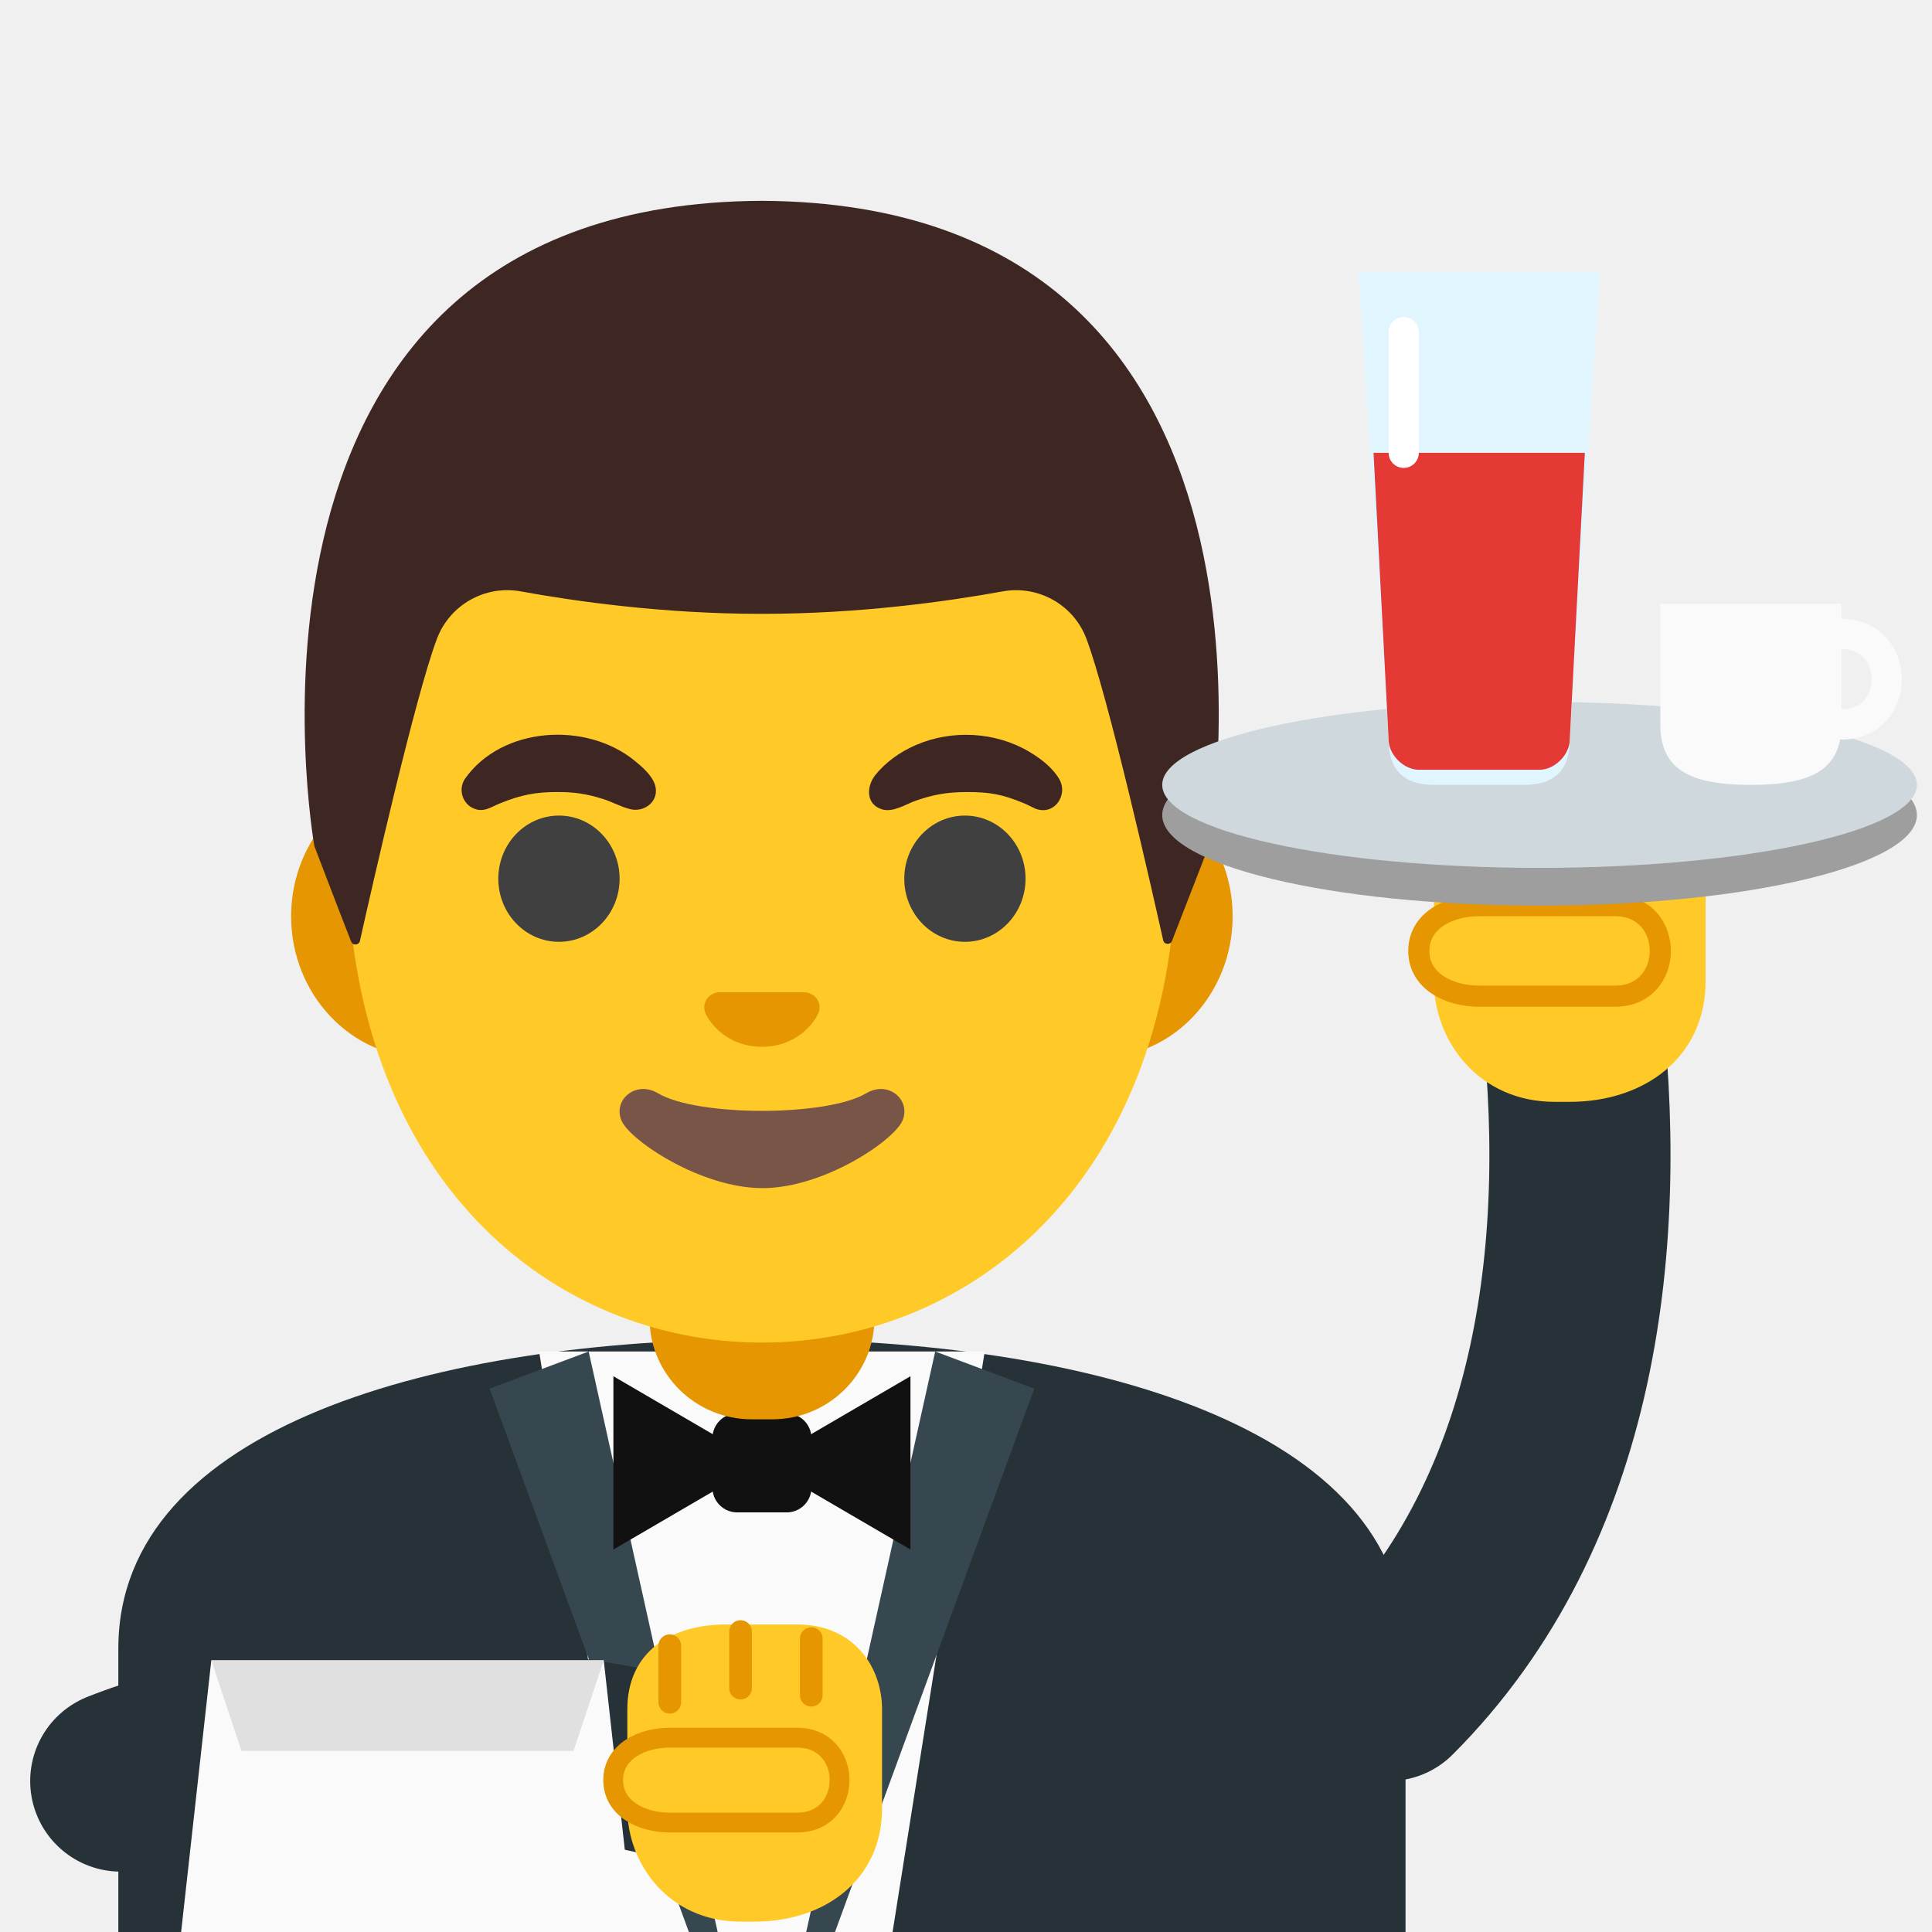
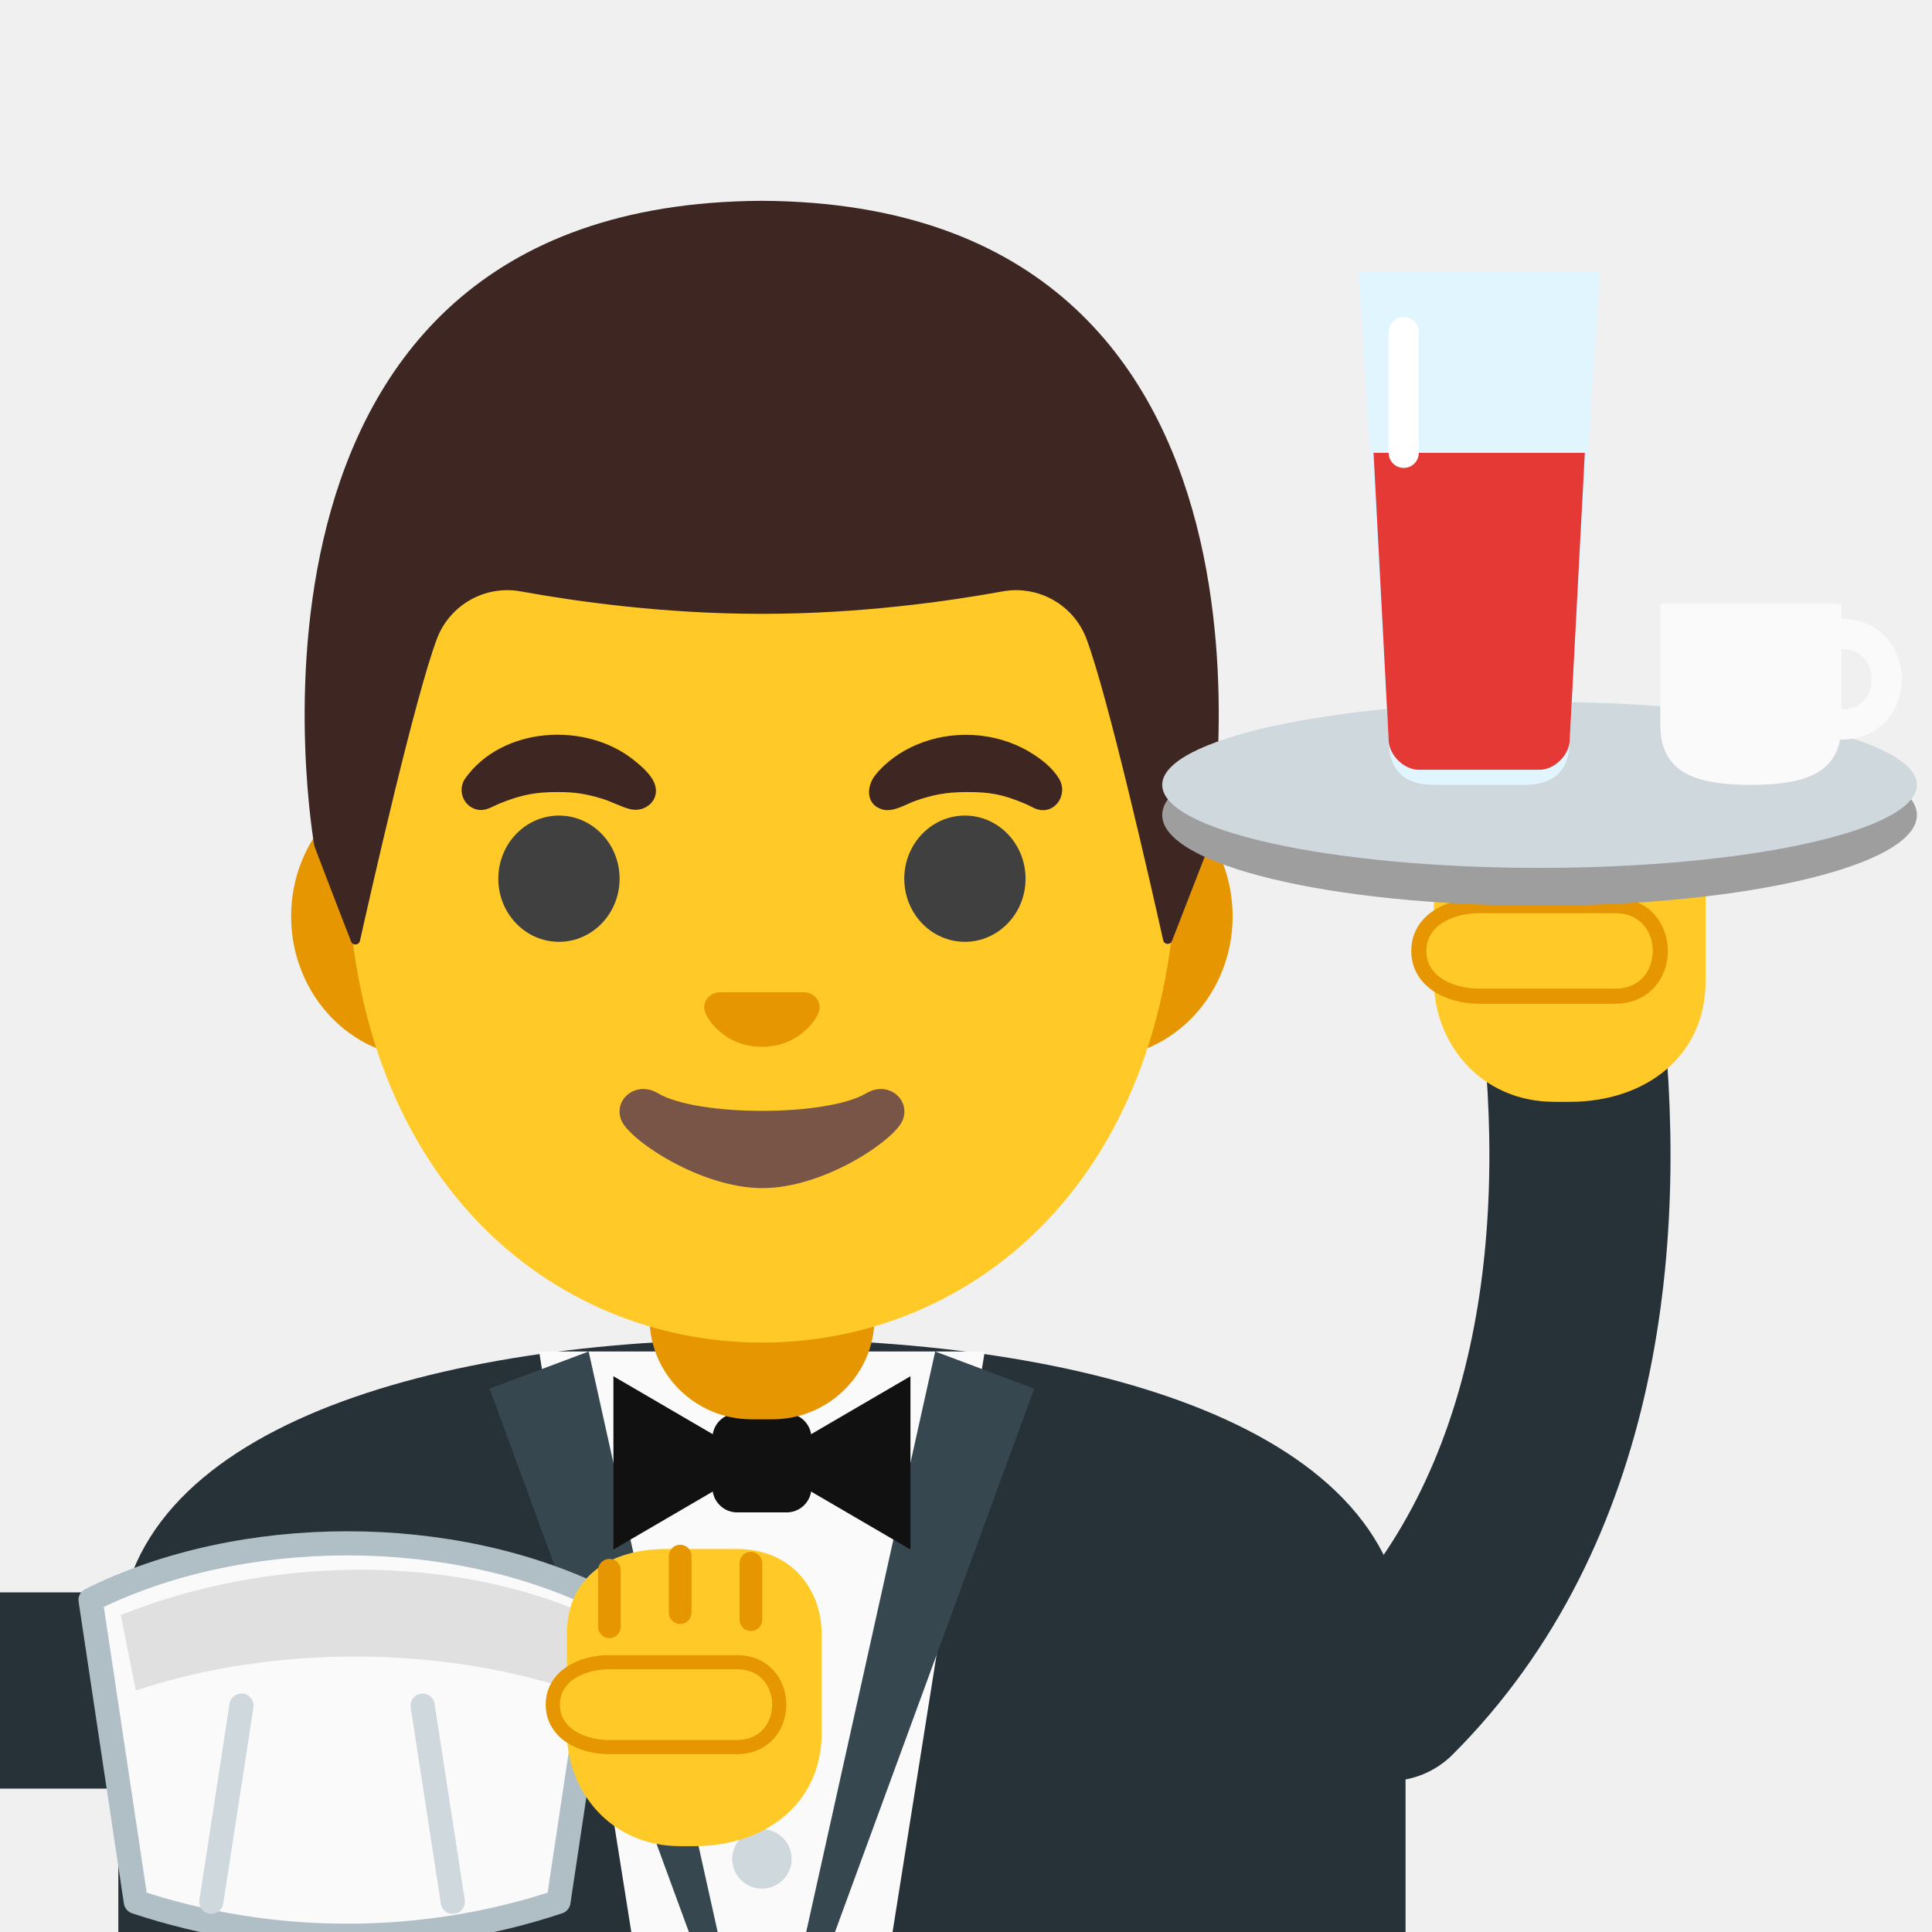
<svg xmlns="http://www.w3.org/2000/svg" viewBox="0 0 128 128">
  <g transform="translate(-2 10) scale(0.82)">
    <path fill="#263238" d="M64 96C38 96 12 103 12 121V160H116V121C116 103 90 96 64 96z" />
    <path fill="#fafafa" d="M46 97l18 0l18 0l-10 63H56z" />
    <path fill="#37474f" d="M50 97l-8 3l22 60zM78 97l8 3l-22 60z" />
    <path fill="#111" d="M64 106l-12-7v14zM64 106l12-7v14z" />
    <rect x="60" y="102" width="8" height="8" rx="2" fill="#111" />
    <g fill="#cfd8dc">
      <circle cx="64" cy="124" r="2.4" />
      <circle cx="64" cy="138" r="2.4" />
    </g>
    <path fill="#e59600" d="M64 84.33h-9.08v9.98c0 4.51 3.7 8.17 8.26 8.17h1.65c4.56 0 8.26-3.66 8.26-8.17v-9.98zm27.33-33.9H36.67c-5.89 0-10.71 5.14-10.71 11.41s4.82 11.41 10.71 11.41h54.65c5.89 0 10.710-5.14 10.71-11.41s-4.81-11.41-10.7-11.41" />
    <path fill="#ffca28" d="M64 11.07c-17.4 0-33.52 18.61-33.52 45.4c0 26.64 16.61 39.81 33.52 39.81S97.52 83.1 97.52 56.46c0-26.78-16.12-45.39-33.52-45.39" />
    <g fill="#404040">
      <ellipse cx="47.6" cy="58.8" rx="4.9" ry="5.1" />
      <ellipse cx="80.4" cy="58.8" rx="4.9" ry="5.1" />
    </g>
    <path fill="#3e2723" d="M40.01 50.72c2.99-4.23 9.78-4.63 13.67-1.48c.62.5 1.44 1.2 1.68 1.98c.4 1.27-.82 2.26-2.01 1.96c-.76-.19-1.47-.6-2.22-.83c-1.37-.43-2.36-.55-3.59-.55c-1.82-.01-2.99.22-4.72.92c-.71.29-1.29.75-2.1.41c-.93-.38-1.28-1.57-.71-2.41m46.06 2.41c-.29-.13-.57-.29-.86-.41c-1.78-.74-2.790-.93-4.72-.92c-1.7.01-2.71.24-4.04.69c-.81.28-1.84.98-2.74.71c-1.32-.4-1.28-1.84-.56-2.76c.86-1.08 2.04-1.9 3.29-2.44c2.9-1.26 6.44-1.08 9.17.55c.89.53 1.86 1.26 2.4 2.18c.78 1.3-.4 3.03-1.94 2.4" />
    <path fill="#e59600" d="M67.86 68.06c-.11-.04-.21-.07-.32-.08h-7.08c-.11.01-.22.04-.32.08c-.64.26-.99.92-.69 1.63s1.71 2.69 4.55 2.69s4.25-1.99 4.55-2.69c.3-.71-.05-1.37-.69-1.63" />
    <path fill="#795548" d="M72.42 76.14c-3.18 1.89-13.63 1.89-16.81 0c-1.83-1.09-3.7.58-2.94 2.24c.75 1.630 6.44 5.42 11.37 5.42s10.55-3.79 11.3-5.42c.75-1.66-1.09-3.33-2.92-2.24" />
    <path fill="#3e2723" d="M64 4.03h-.04c-45.43.24-36.12 52.14-36.12 52.14s2.04 5.35 2.97 7.71c.13.34.63.3.71-.05c.97-4.34 4.46-19.73 6.22-24.41a6.075 6.075 0 0 1 6.79-3.830c4.45.81 11.55 1.81 19.37 1.81h.16c7.82 0 14.92-1 19.37-1.81c2.9-.53 5.76 1.08 6.79 3.83c1.75 4.66 5.22 19.96 6.2 24.36c.08.36.58.39.71.05l2.98-7.67c.02.01 9.33-51.89-36.11-52.13" />
  </g>
-   <path fill="none" stroke="#263238" stroke-width="12" stroke-linecap="round" stroke-linejoin="round" d="M8 118c10-4 26-4 40 0" />
-   <path fill="#fafafa" d="M14 110h26l2 18H12z" />
-   <path fill="#e0e0e0" d="M14 110h26l-2 6H16z" />
-   <g transform="translate(50 117) rotate(0) scale(0.9375)">
+   <path fill="none" stroke="#263238" stroke-width="13" stroke-linecap="round" stroke-linejoin="round" d="M0 112h40" />
+   <path fill="#fafafa" stroke="#b0bec5" stroke-width="1.6" stroke-linejoin="round" d="M6 106c10-5 24-5 34 0l-3 20c-9 3-19 3-28 0z" />
+   <path fill="#e0e0e0" d="M8 107c10-4 22-4 31 0l-1 5c-9-3-20-3-29 0z" />
+   <path fill="none" stroke="#cfd8dc" stroke-width="1.6" stroke-linecap="round" stroke-linejoin="round" d="M16 113l-2 13M28 113l2 13" />
+   <g transform="translate(46 112) rotate(0) scale(0.9375)">
    <path fill="#ffca28" d="M-9-4c0-4 3-6 7-6h5c4 0 6 3 6 6v7c0 5-4 8-9 8h-1c-5 0-8-4-8-8z" />
    <path fill="none" stroke="#e59600" stroke-width="1.6" stroke-linecap="round" d="M-1-9.5v4M4-9v4M-6-8.5v4" />
-     <path fill="#ffca28" stroke="#e59600" stroke-width="1.4" d="M-10 1c0-2 2-3 4-3h9c2 0 3 1.5 3 3s-1 3-3 3h-9c-2 0-4-1-4-3z" />
+     <path fill="#ffca28" stroke="#e59600" stroke-width="1" d="M-10 1c0-2 2-3 4-3h9c2 0 3 1.5 3 3s-1 3-3 3h-9c-2 0-4-1-4-3z" />
  </g>
  <path fill="none" stroke="#263238" stroke-width="12" stroke-linecap="round" stroke-linejoin="round" d="M92 112C104 100 106 82 104 66" />
  <g transform="translate(104 62) rotate(0) scale(1.0)">
    <path fill="#ffca28" d="M-9-4c0-4 3-6 7-6h5c4 0 6 3 6 6v7c0 5-4 8-9 8h-1c-5 0-8-4-8-8z" />
    <path fill="none" stroke="#e59600" stroke-width="1.6" stroke-linecap="round" d="M-1-9.5v4M4-9v4M-6-8.5v4" />
-     <path fill="#ffca28" stroke="#e59600" stroke-width="1.4" d="M-10 1c0-2 2-3 4-3h9c2 0 3 1.5 3 3s-1 3-3 3h-9c-2 0-4-1-4-3z" />
+     <path fill="#ffca28" stroke="#e59600" stroke-width="1" d="M-10 1c0-2 2-3 4-3h9c2 0 3 1.5 3 3s-1 3-3 3h-9c-2 0-4-1-4-3z" />
  </g>
  <ellipse cx="102" cy="54" rx="25" ry="6" fill="#9e9e9e" />
  <ellipse cx="102" cy="52" rx="25" ry="5.5" fill="#cfd8dc" />
  <path fill="#e1f5fe" d="M90 18h16l-2 31c0 2-1 3-3 3h-6c-2 0-3-1-3-3z" />
  <path fill="#e53935" d="M91 30h14l-1 19c0 1-1 2-2 2h-8c-1 0-2-1-2-2z" />
  <path fill="none" stroke="#fff" stroke-width="2" stroke-linecap="round" stroke-linejoin="round" d="M93 22v8" />
  <path fill="#fafafa" d="M110 40h12v8c0 3-2 4-6 4s-6-1-6-4z" />
  <path fill="none" stroke="#fafafa" stroke-width="2" stroke-linecap="round" stroke-linejoin="round" d="M122 42c4 0 4 6 0 6" />
</svg>
